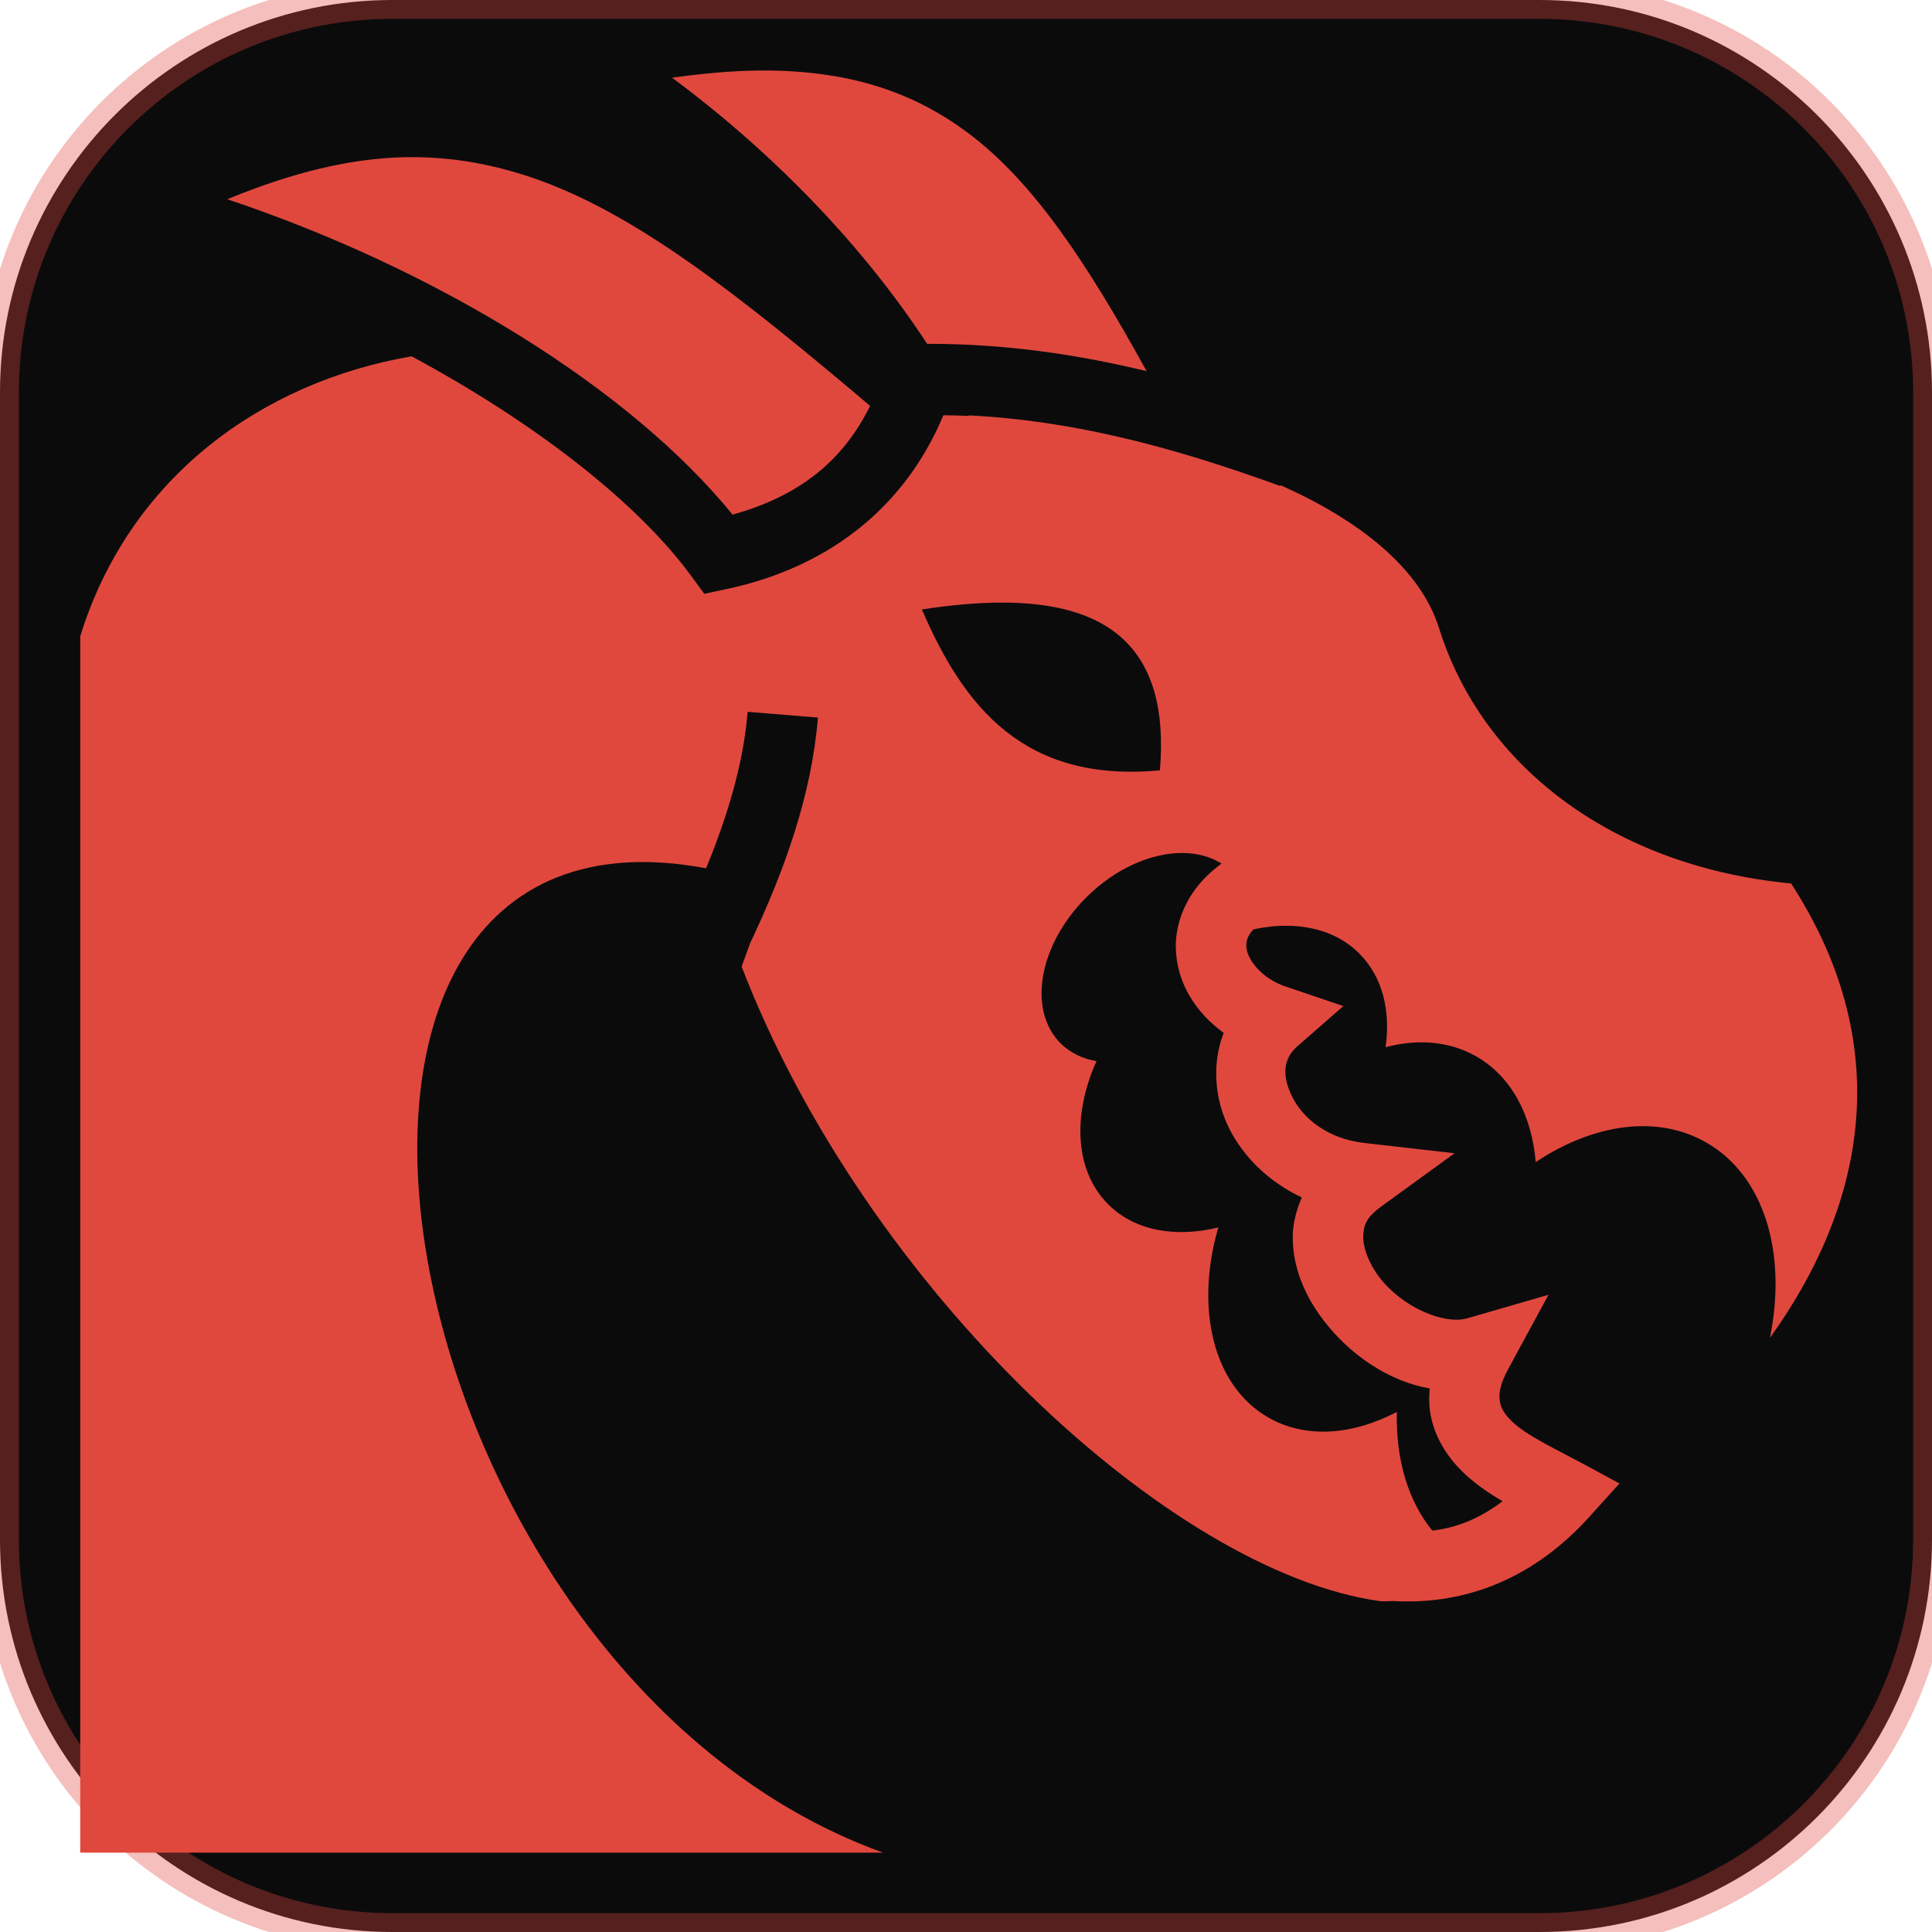
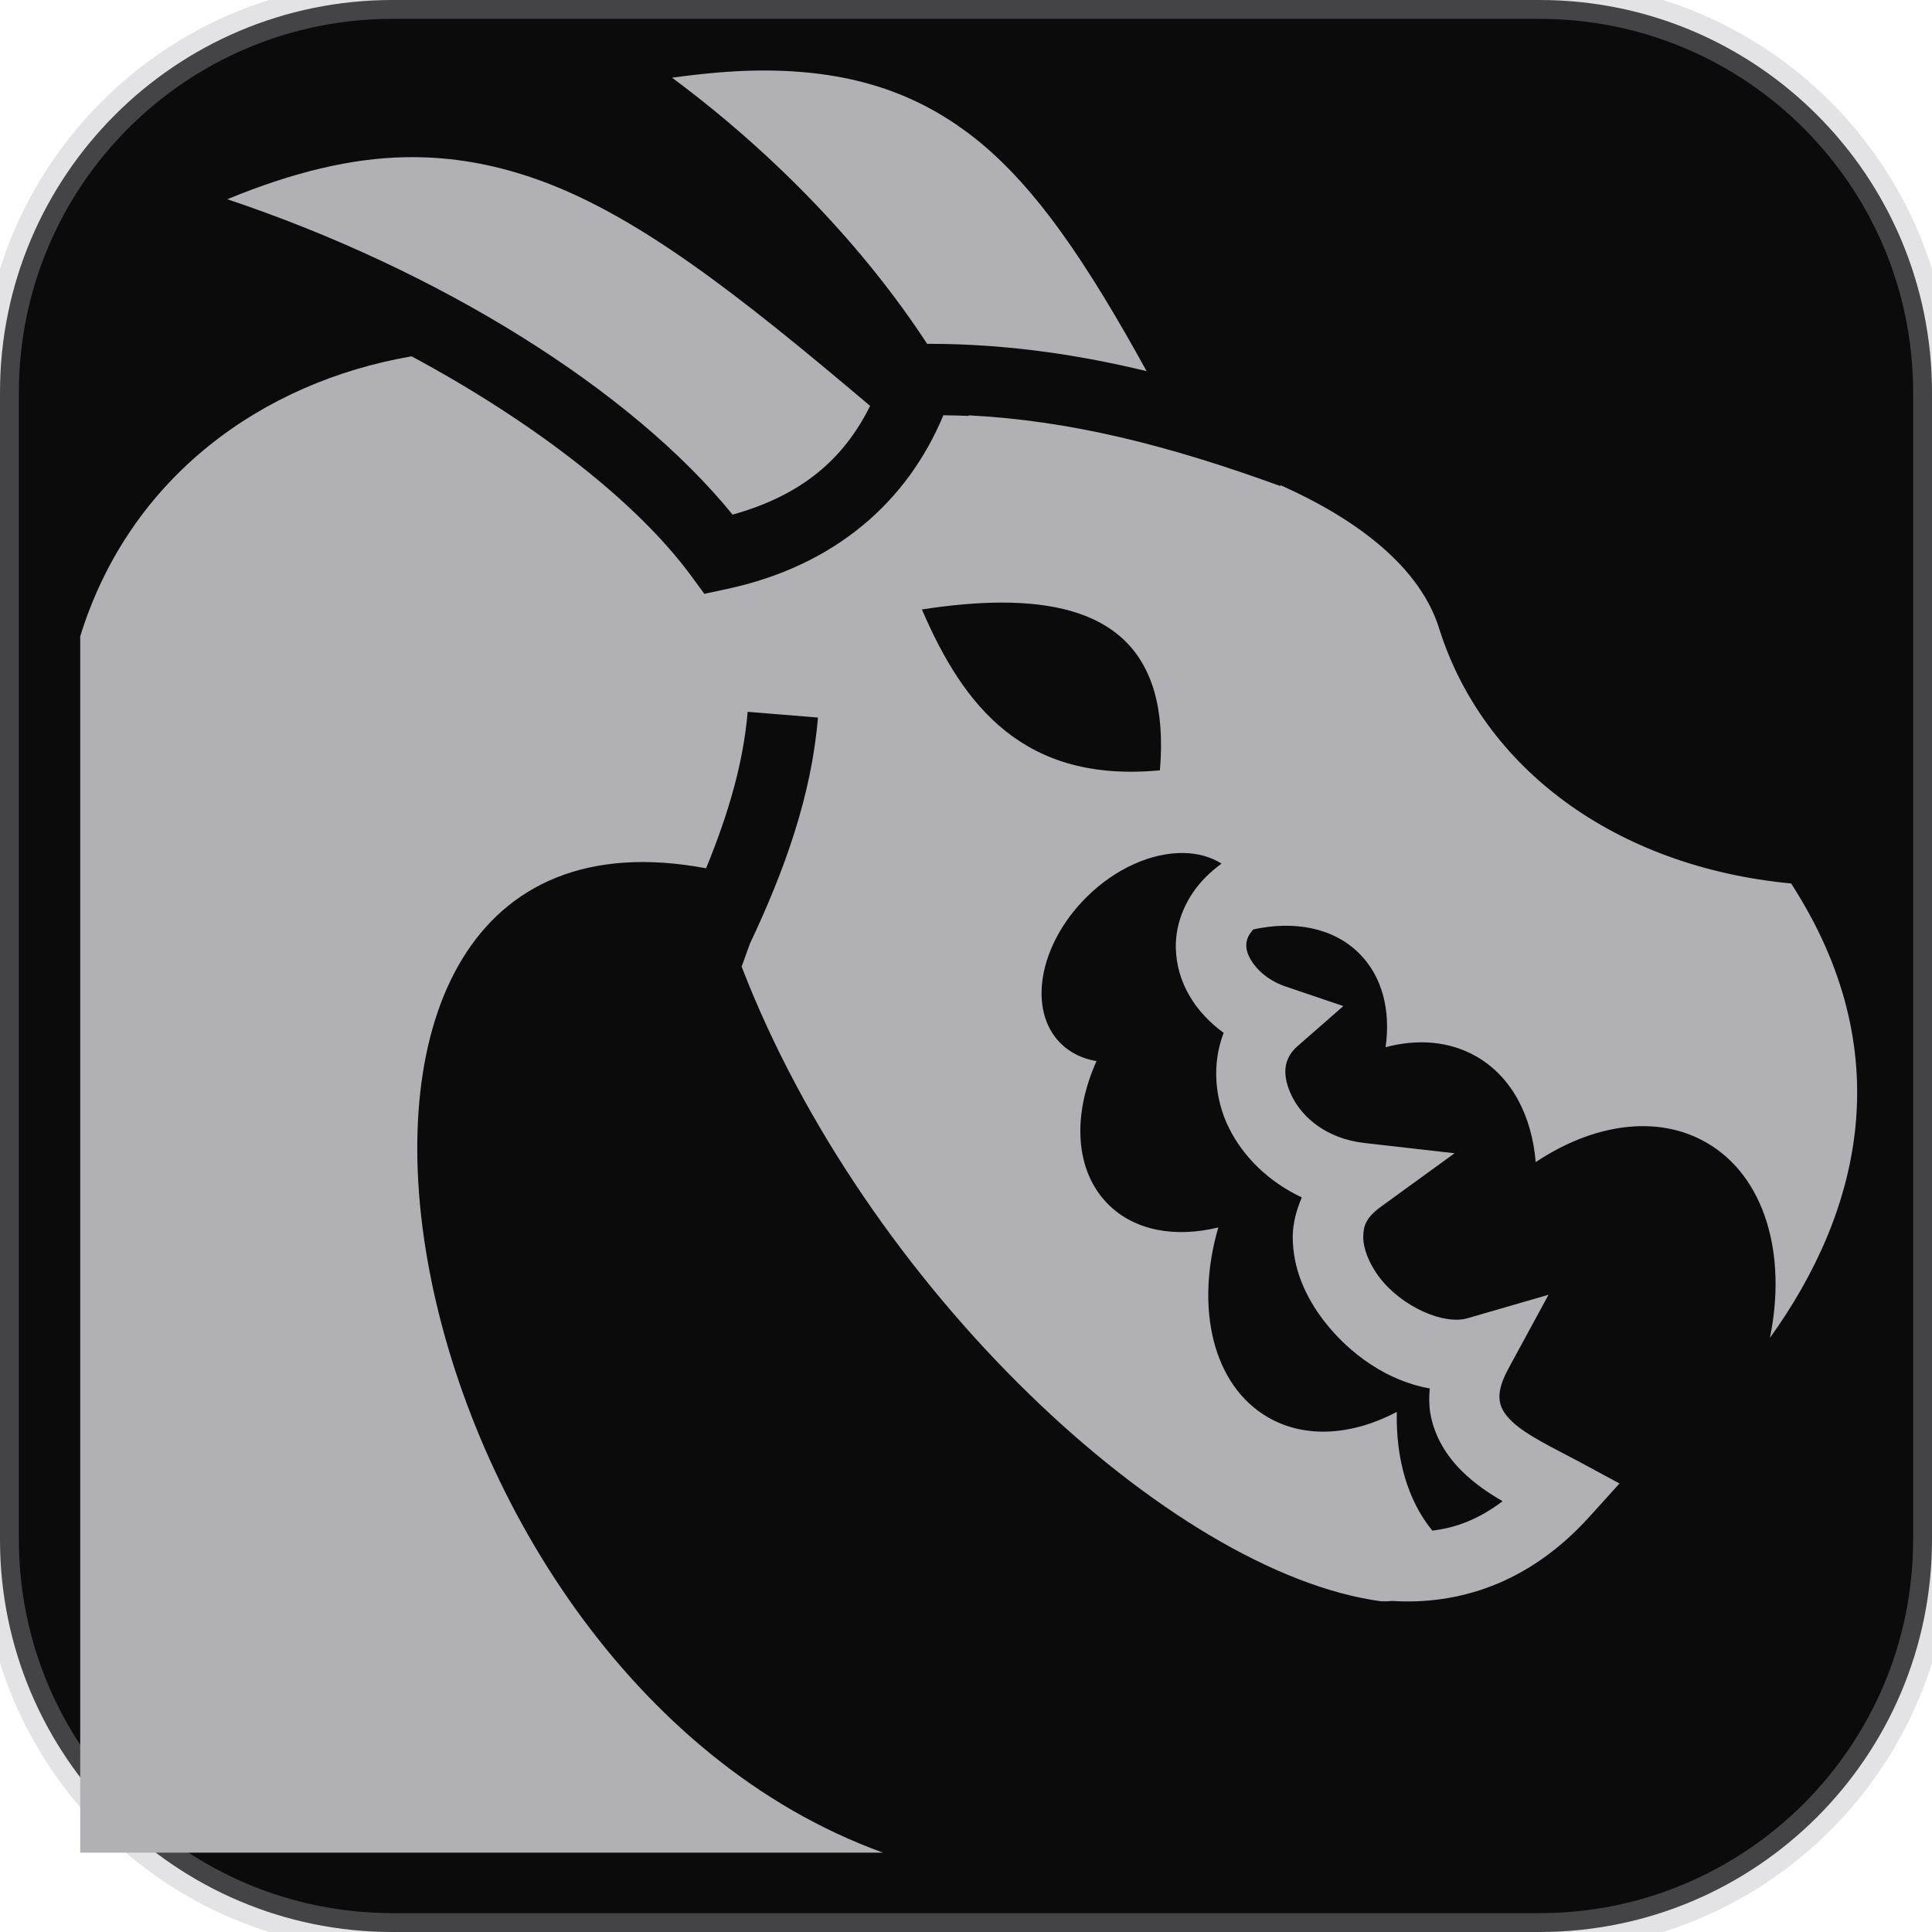
<svg xmlns="http://www.w3.org/2000/svg" viewBox="0 0 512 512">
  <rect width="512" height="512" rx="104" fill="#0b0b0c" />
-   <rect width="512" height="512" rx="104" fill="none" stroke="#e0483e" stroke-width="10" opacity="0.35" />
-   <path fill="#e0483e" d="M200.947 18.686c-6.98.087-14.64.774-22.85 1.9 27.57 20.468 51.098 45.25 67.594 70.527 1.66 0 3.312.012 4.958.047 18.066.39 35.487 2.906 53.217 7.2-15.695-28.457-29.935-50.19-47.45-63.22-13.817-10.278-30.063-16.168-52.52-16.454-.967-.013-1.95-.013-2.948 0zm-91.66 22.96c-.73-.002-1.46.006-2.195.022-14.045.31-29.36 3.92-46.86 11.13 56.18 18.807 106.985 50.468 133.907 83.585 18.377-5.13 29.44-14.72 36.454-28.817C195.84 78.18 168.118 56.19 140.65 46.96c-10.168-3.418-20.433-5.306-31.363-5.315zm-.203 52.786c-39.42 6.758-74.73 31.854-87.822 74.19v322.345h212.73C100.352 442.58 61.19 206.49 187.115 230.104c5.838-14.164 9.92-28.027 11.018-41.465l18.627 1.522c-1.684 20.592-8.828 40.49-18.033 59.943-.732 2.035-1.472 4.12-2.186 6.063 32.842 85.24 113.77 160.69 169.495 168.197.915.033 1.905-.002 2.953-.09 17.016 1.035 35.86-4.222 52.21-22.304l7.984-8.83-10.473-5.658c-6.507-3.515-14.29-7.094-18.167-10.925-1.938-1.916-2.793-3.47-3.074-5.194-.282-1.725-.13-4.227 2.23-8.578l10.673-19.656-21.484 6.222c-6.304 1.825-17.305-3.032-23.224-10.71-2.96-3.84-4.408-7.907-4.387-10.843.02-2.938.72-5.125 4.747-8.05l19.453-14.125-23.884-2.72c-9.974-1.137-16.37-6.658-19.17-12.294-2.802-5.634-2.312-10.084 1.375-13.31l12.204-10.677-15.358-5.205c-6.717-2.276-10.296-7.555-10.357-10.633-.028-1.373.238-2.666 1.843-4.476 10.93-2.39 21.258-.45 28.088 6.374 6.154 6.146 8.35 15.128 6.977 24.832 8.55-2.254 16.985-1.616 24.112 2.494 9.34 5.387 14.647 15.692 15.67 27.965 15.212-10.132 32.152-12.725 45.262-5.164 15.467 8.92 21.36 29.513 16.805 51.75 23.992-33.355 34.588-75.717 5.617-120.43-46.726-4.442-81.693-30.676-93.293-67.64-5.026-16.016-21.284-28.67-42-37.904l-.08.217c-29.74-10.823-55.575-17.35-82.604-18.733l.08.155c-2.294-.093-4.56-.16-6.762-.172-9.537 22.874-28.662 39.9-57.436 46.054l-5.906 1.262-3.576-4.864c-14.216-19.33-41.23-40.452-74.002-58.074zm156.215 65.26c27.927-.073 44.874 11.617 42.09 44.45-35.844 3.39-51.933-16.683-63.074-42.632 7.507-1.155 14.538-1.8 20.983-1.817zm48.407 66.363c3.708.07 7.14.994 10.014 2.812-1.51 1.102-2.898 2.28-4.16 3.543-5.246 5.24-8.087 12.122-7.956 18.742.183 9.322 5.27 17.184 12.68 22.56-3.14 8.103-2.452 17.455 1.407 25.22 3.813 7.668 10.54 14.273 19.302 18.398-1.445 3.366-2.375 6.862-2.4 10.33-.062 8.407 3.38 16.042 8.273 22.39 6.792 8.81 16.862 15.936 28.026 17.91-.183 2.18-.204 4.333.133 6.407 1.05 6.444 4.515 11.66 8.38 15.48 3.41 3.37 7.19 5.892 10.798 7.993-6.345 4.792-12.414 7.056-18.618 7.79-6.515-7.937-9.71-19.084-9.41-31.454-11.767 6.177-24.21 7.156-34.12 1.44-14.668-8.46-19.393-29.036-13.187-50.33-11.336 2.77-22.13.92-29.187-6.132-8.875-8.865-9.535-23.626-3.094-37.95-3.676-.615-6.963-2.166-9.525-4.725-8.808-8.798-5.773-26.09 6.776-38.626 7.843-7.835 17.546-11.957 25.87-11.8z" />
+   <rect width="512" height="512" rx="104" fill="none" stroke="#b0b0b5" stroke-width="10" opacity="0.35" />
+   <path fill="#b0b0b5" d="M200.947 18.686c-6.98.087-14.64.774-22.85 1.9 27.57 20.468 51.098 45.25 67.594 70.527 1.66 0 3.312.012 4.958.047 18.066.39 35.487 2.906 53.217 7.2-15.695-28.457-29.935-50.19-47.45-63.22-13.817-10.278-30.063-16.168-52.52-16.454-.967-.013-1.95-.013-2.948 0zm-91.66 22.96c-.73-.002-1.46.006-2.195.022-14.045.31-29.36 3.92-46.86 11.13 56.18 18.807 106.985 50.468 133.907 83.585 18.377-5.13 29.44-14.72 36.454-28.817C195.84 78.18 168.118 56.19 140.65 46.96c-10.168-3.418-20.433-5.306-31.363-5.315zm-.203 52.786c-39.42 6.758-74.73 31.854-87.822 74.19v322.345h212.73C100.352 442.58 61.19 206.49 187.115 230.104c5.838-14.164 9.92-28.027 11.018-41.465l18.627 1.522c-1.684 20.592-8.828 40.49-18.033 59.943-.732 2.035-1.472 4.12-2.186 6.063 32.842 85.24 113.77 160.69 169.495 168.197.915.033 1.905-.002 2.953-.09 17.016 1.035 35.86-4.222 52.21-22.304l7.984-8.83-10.473-5.658c-6.507-3.515-14.29-7.094-18.167-10.925-1.938-1.916-2.793-3.47-3.074-5.194-.282-1.725-.13-4.227 2.23-8.578l10.673-19.656-21.484 6.222c-6.304 1.825-17.305-3.032-23.224-10.71-2.96-3.84-4.408-7.907-4.387-10.843.02-2.938.72-5.125 4.747-8.05l19.453-14.125-23.884-2.72c-9.974-1.137-16.37-6.658-19.17-12.294-2.802-5.634-2.312-10.084 1.375-13.31l12.204-10.677-15.358-5.205c-6.717-2.276-10.296-7.555-10.357-10.633-.028-1.373.238-2.666 1.843-4.476 10.93-2.39 21.258-.45 28.088 6.374 6.154 6.146 8.35 15.128 6.977 24.832 8.55-2.254 16.985-1.616 24.112 2.494 9.34 5.387 14.647 15.692 15.67 27.965 15.212-10.132 32.152-12.725 45.262-5.164 15.467 8.92 21.36 29.513 16.805 51.75 23.992-33.355 34.588-75.717 5.617-120.43-46.726-4.442-81.693-30.676-93.293-67.64-5.026-16.016-21.284-28.67-42-37.904l-.08.217c-29.74-10.823-55.575-17.35-82.604-18.733l.08.155c-2.294-.093-4.56-.16-6.762-.172-9.537 22.874-28.662 39.9-57.436 46.054l-5.906 1.262-3.576-4.864c-14.216-19.33-41.23-40.452-74.002-58.074zm156.215 65.26c27.927-.073 44.874 11.617 42.09 44.45-35.844 3.39-51.933-16.683-63.074-42.632 7.507-1.155 14.538-1.8 20.983-1.817zm48.407 66.363c3.708.07 7.14.994 10.014 2.812-1.51 1.102-2.898 2.28-4.16 3.543-5.246 5.24-8.087 12.122-7.956 18.742.183 9.322 5.27 17.184 12.68 22.56-3.14 8.103-2.452 17.455 1.407 25.22 3.813 7.668 10.54 14.273 19.302 18.398-1.445 3.366-2.375 6.862-2.4 10.33-.062 8.407 3.38 16.042 8.273 22.39 6.792 8.81 16.862 15.936 28.026 17.91-.183 2.18-.204 4.333.133 6.407 1.05 6.444 4.515 11.66 8.38 15.48 3.41 3.37 7.19 5.892 10.798 7.993-6.345 4.792-12.414 7.056-18.618 7.79-6.515-7.937-9.71-19.084-9.41-31.454-11.767 6.177-24.21 7.156-34.12 1.44-14.668-8.46-19.393-29.036-13.187-50.33-11.336 2.77-22.13.92-29.187-6.132-8.875-8.865-9.535-23.626-3.094-37.95-3.676-.615-6.963-2.166-9.525-4.725-8.808-8.798-5.773-26.09 6.776-38.626 7.843-7.835 17.546-11.957 25.87-11.8z" />
</svg>
